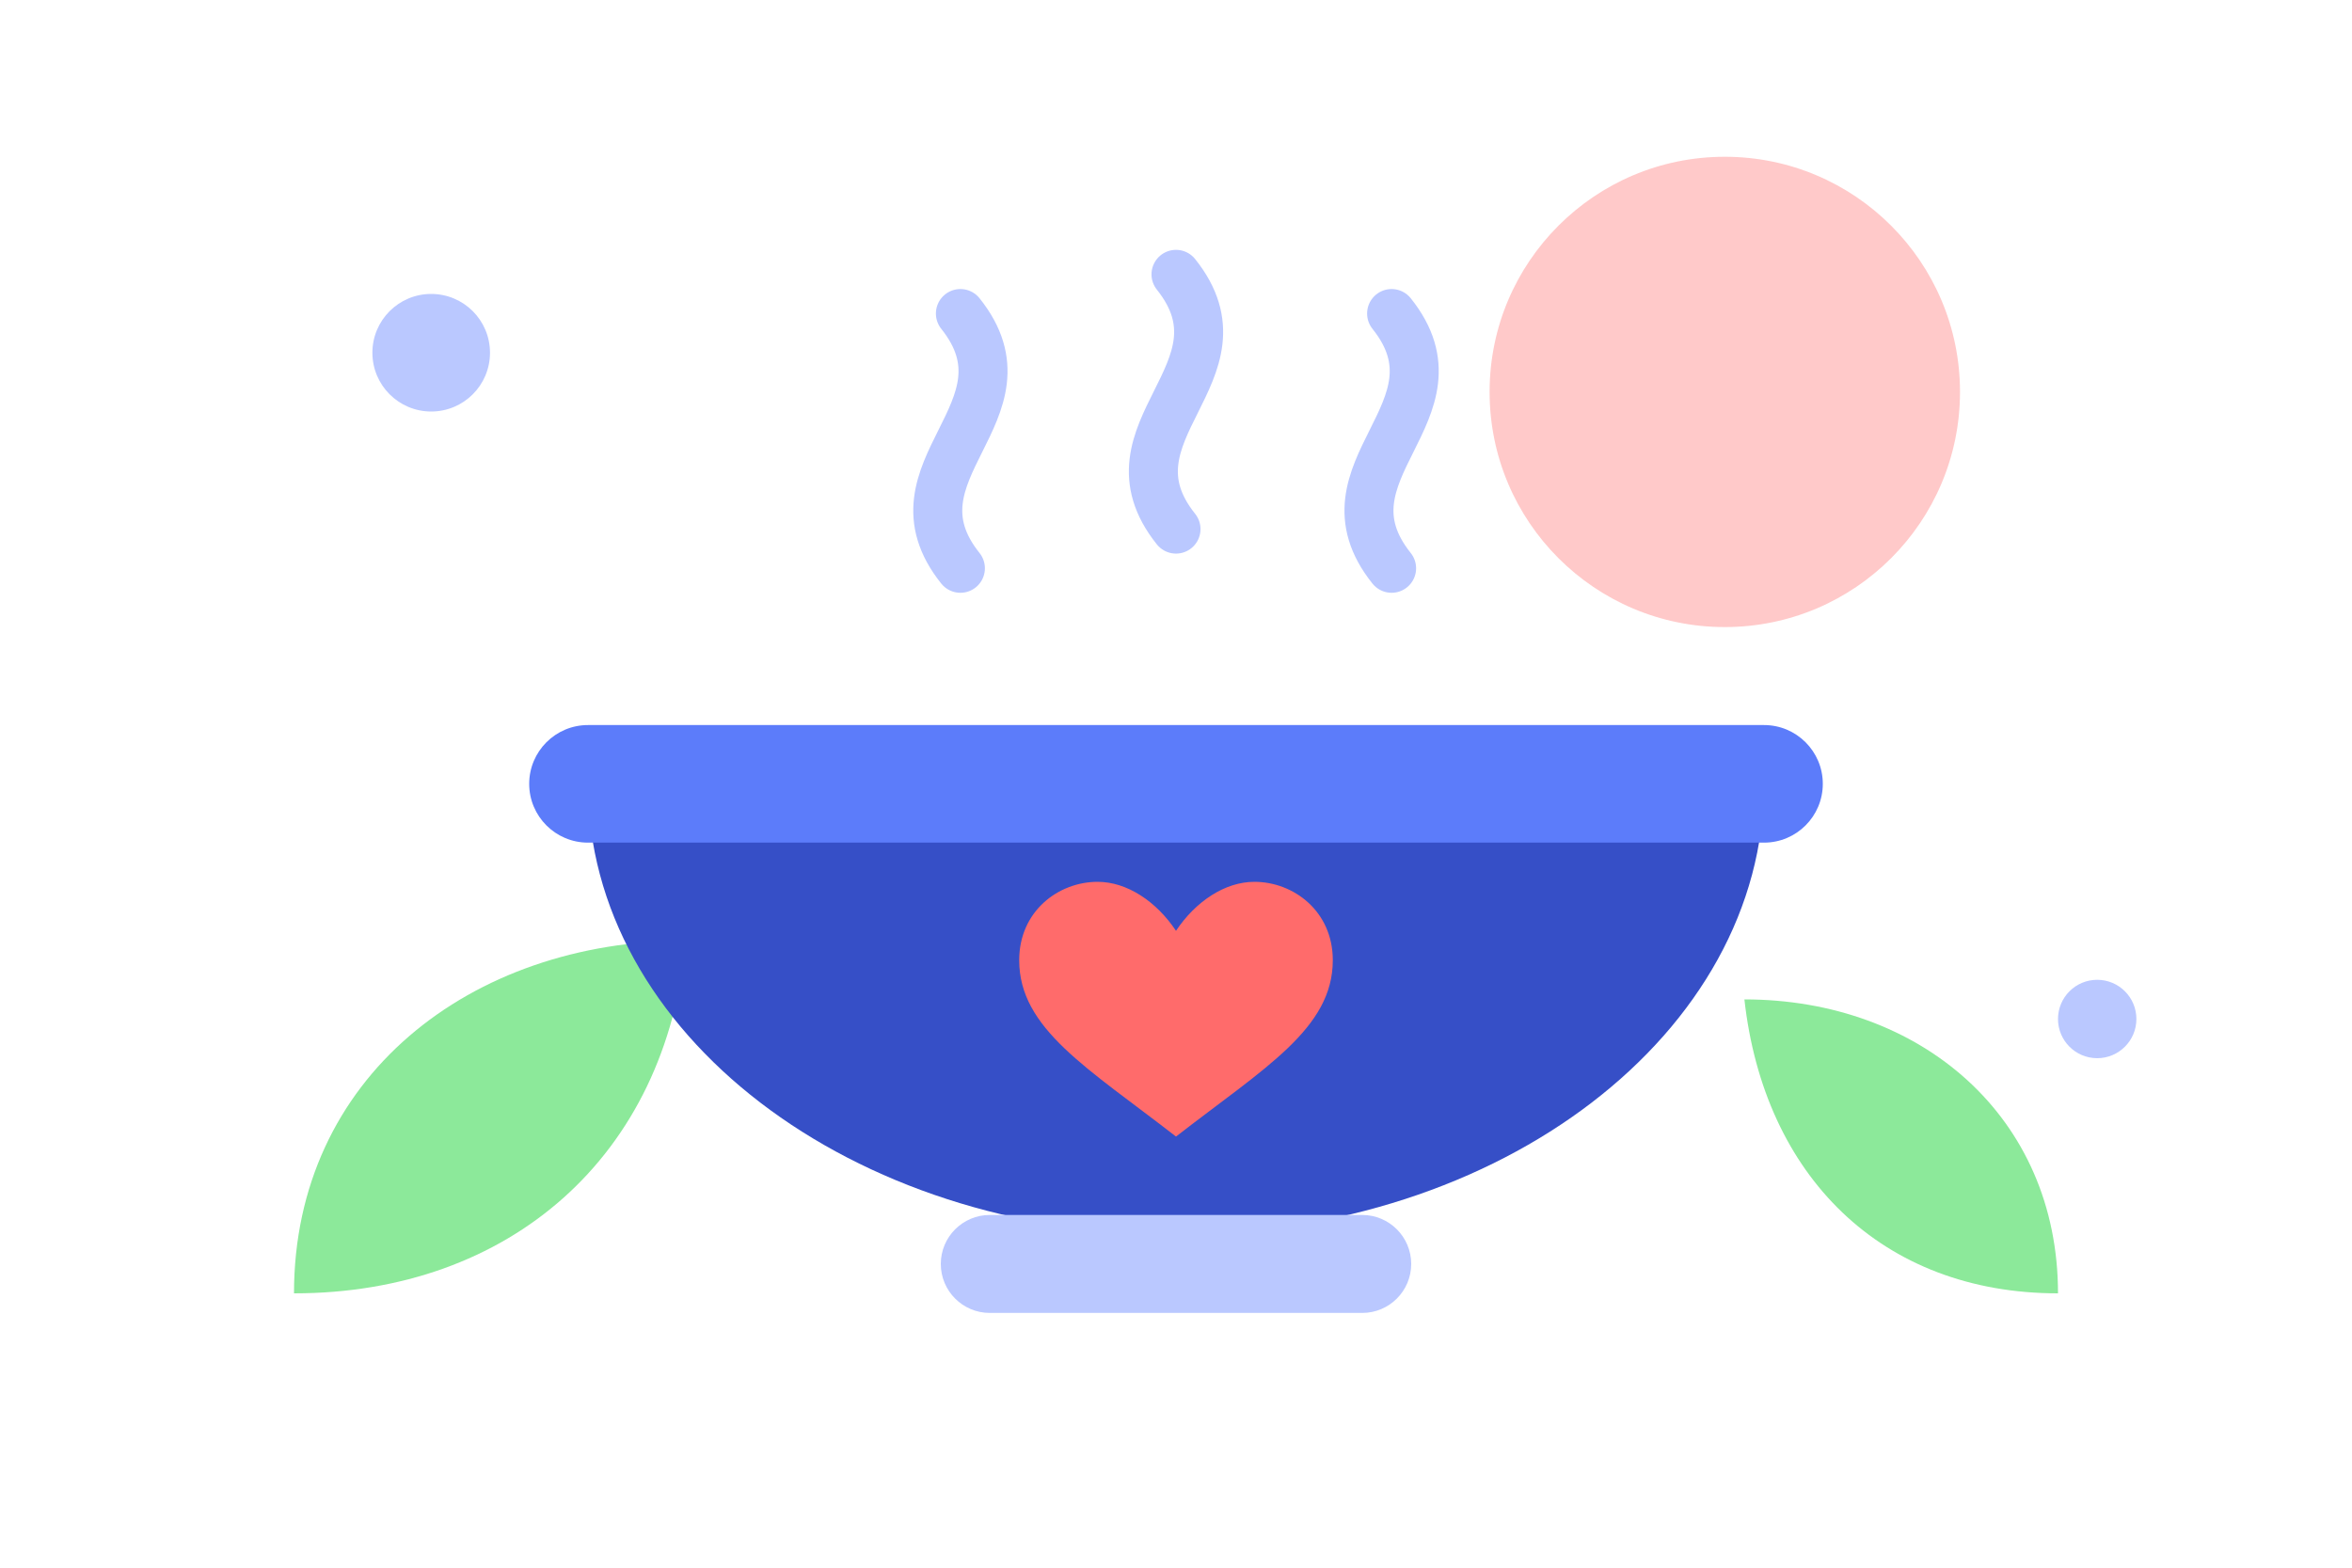
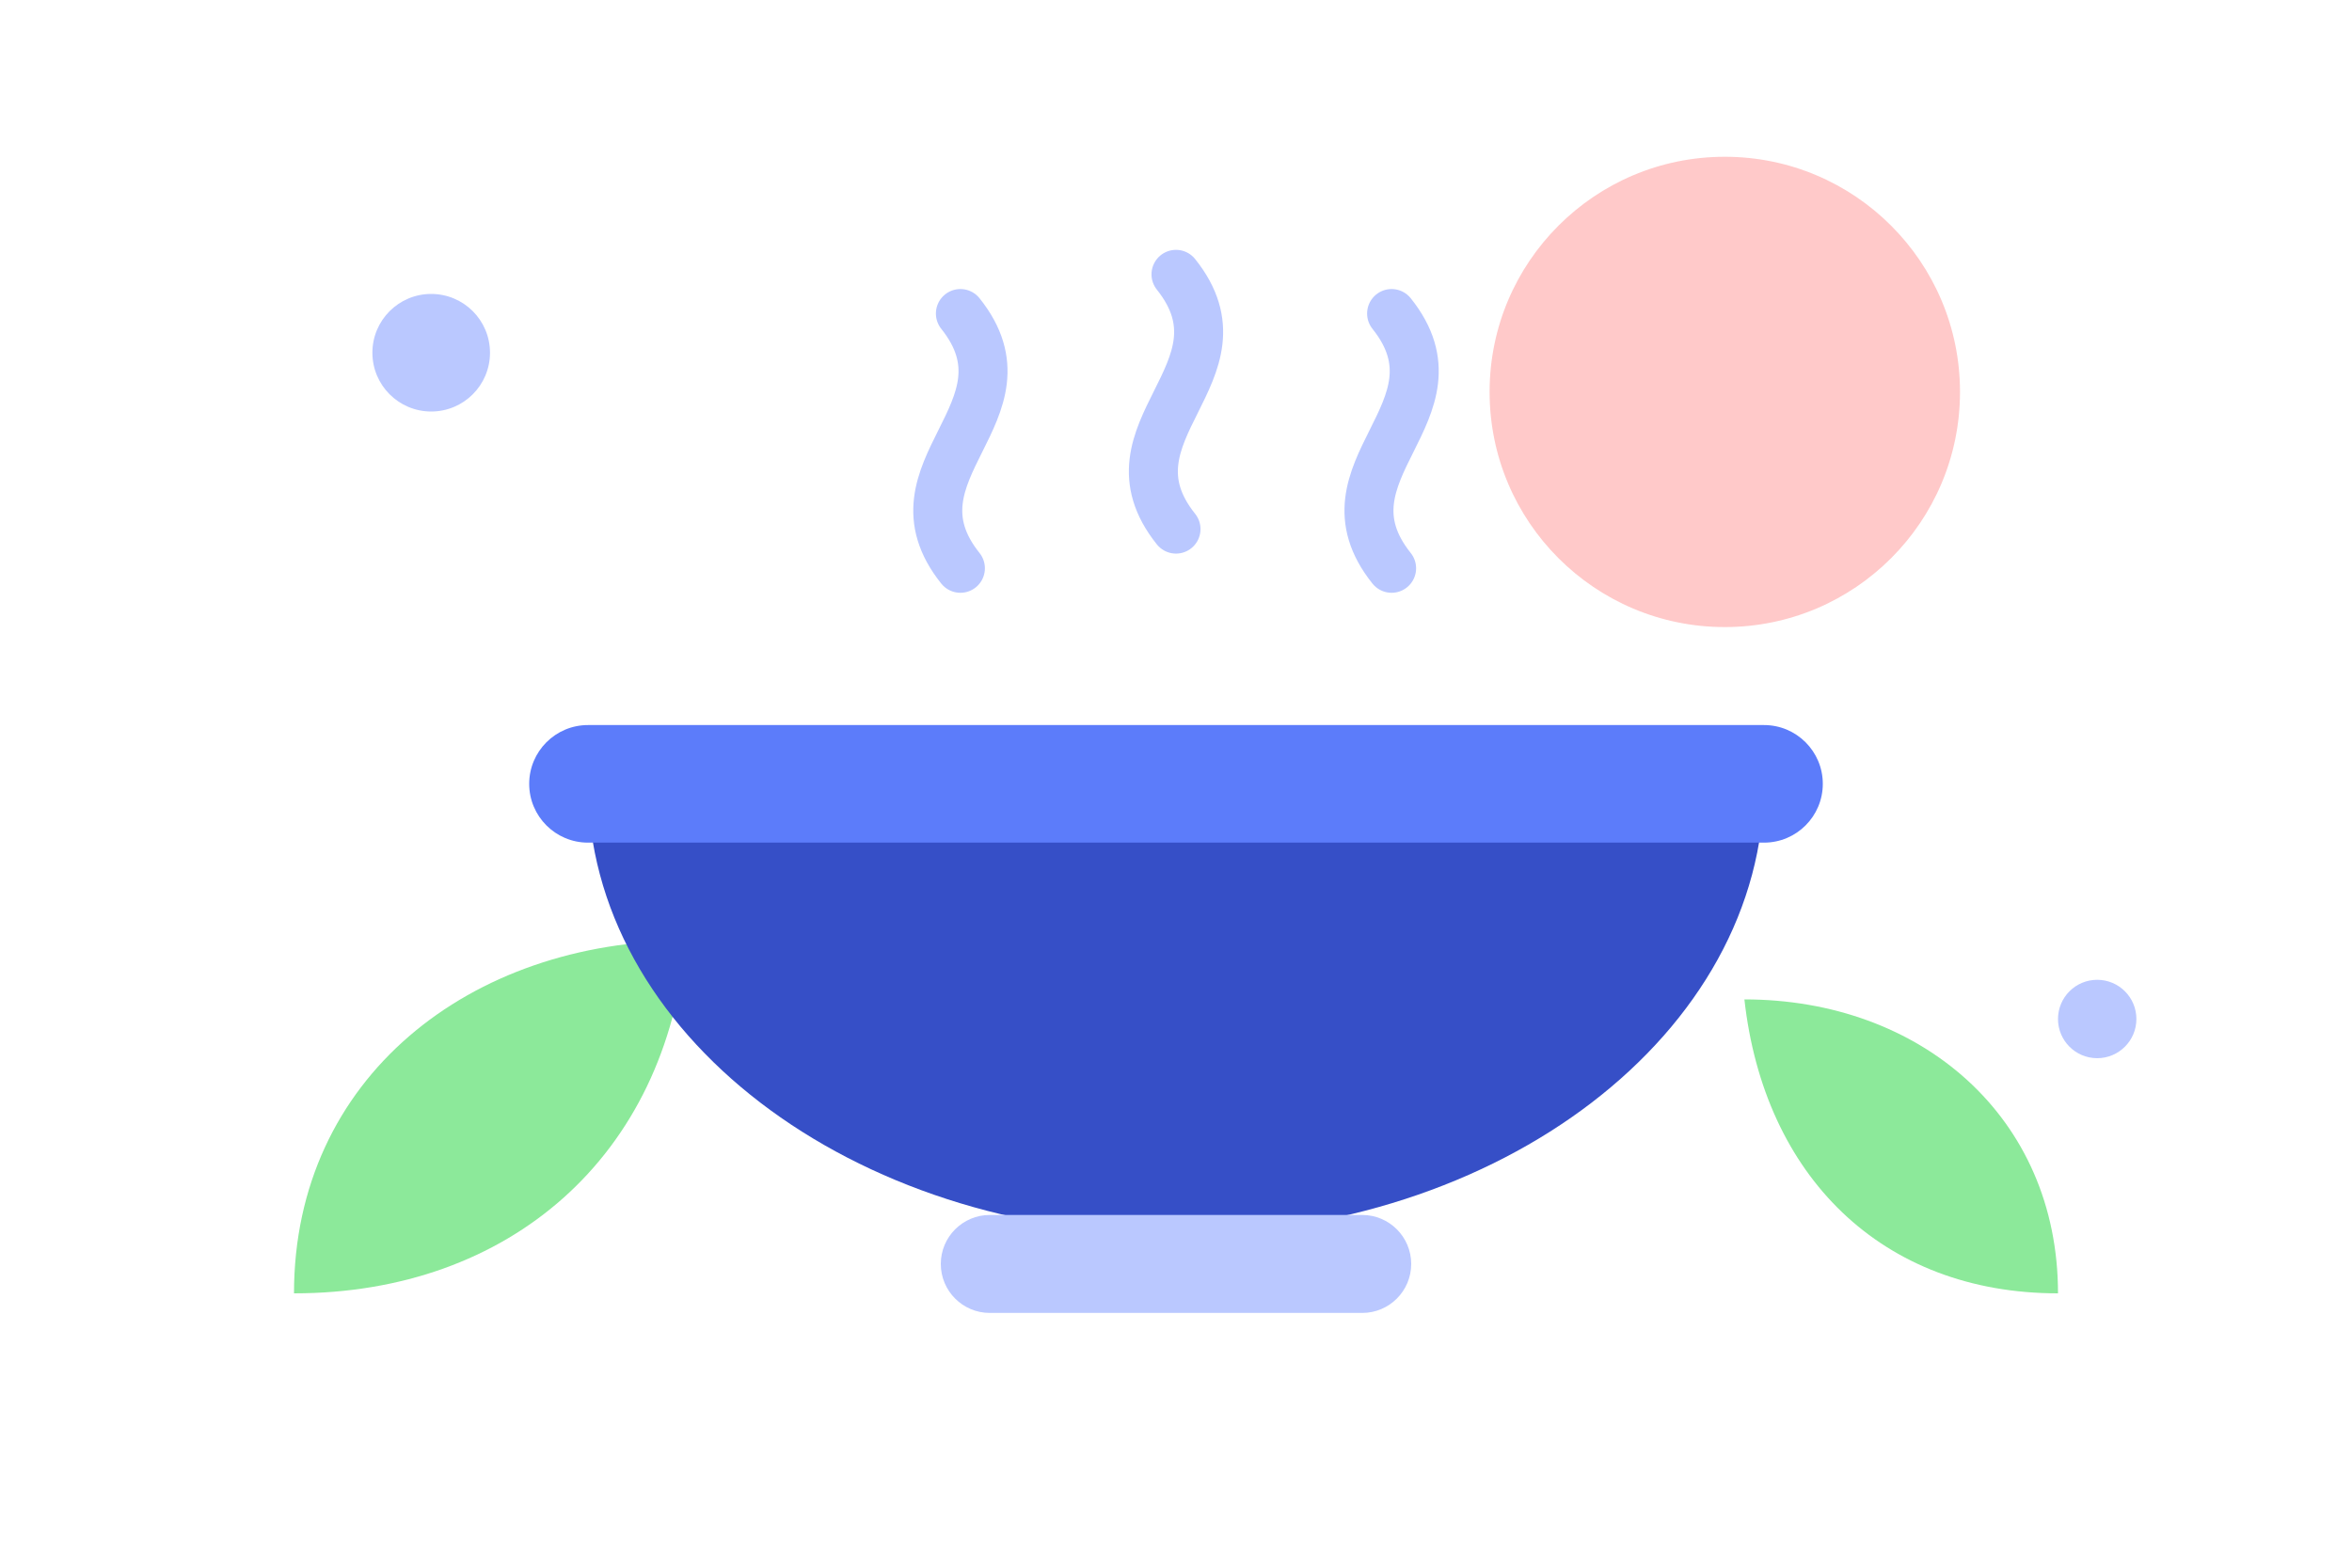
- <svg xmlns="http://www.w3.org/2000/svg" width="240" height="160" viewBox="0 0 240 160" role="img" aria-label="A warm bowl of food with a heart">
+ <svg xmlns="http://www.w3.org/2000/svg" width="240" height="160" viewBox="0 0 240 160" role="img" aria-label="A warm bowl of food">
  <circle cx="176" cy="40" r="24" fill="#FFC9C9" />
  <circle cx="44" cy="36" r="6" fill="#BAC8FF" />
  <circle cx="214" cy="104" r="4" fill="#BAC8FF" />
  <path d="M30 132c0-22 18-36 40-36-2 22-18 36-40 36z" fill="#8CE99A" />
  <path d="M210 132c0-18-14-30-32-30 2 18 14 30 32 30z" fill="#8CE99A" />
  <path d="M98 58c-8-10 8-16 0-26M120 54c-8-10 8-16 0-26M142 58c-8-10 8-16 0-26" stroke="#BAC8FF" stroke-width="5" fill="none" stroke-linecap="round" />
  <path d="M60 80h120a60 46 0 0 1-120 0z" fill="#364FC7" />
  <rect x="54" y="74" width="132" height="12" rx="6" fill="#5C7CFA" />
  <rect x="96" y="124" width="48" height="10" rx="5" fill="#BAC8FF" />
-   <path d="M120 116c-9-7-16-11-16-18 0-5 4-8 8-8 3 0 6 2 8 5 2-3 5-5 8-5 4 0 8 3 8 8 0 7-7 11-16 18z" fill="#FF6B6B" />
</svg>
